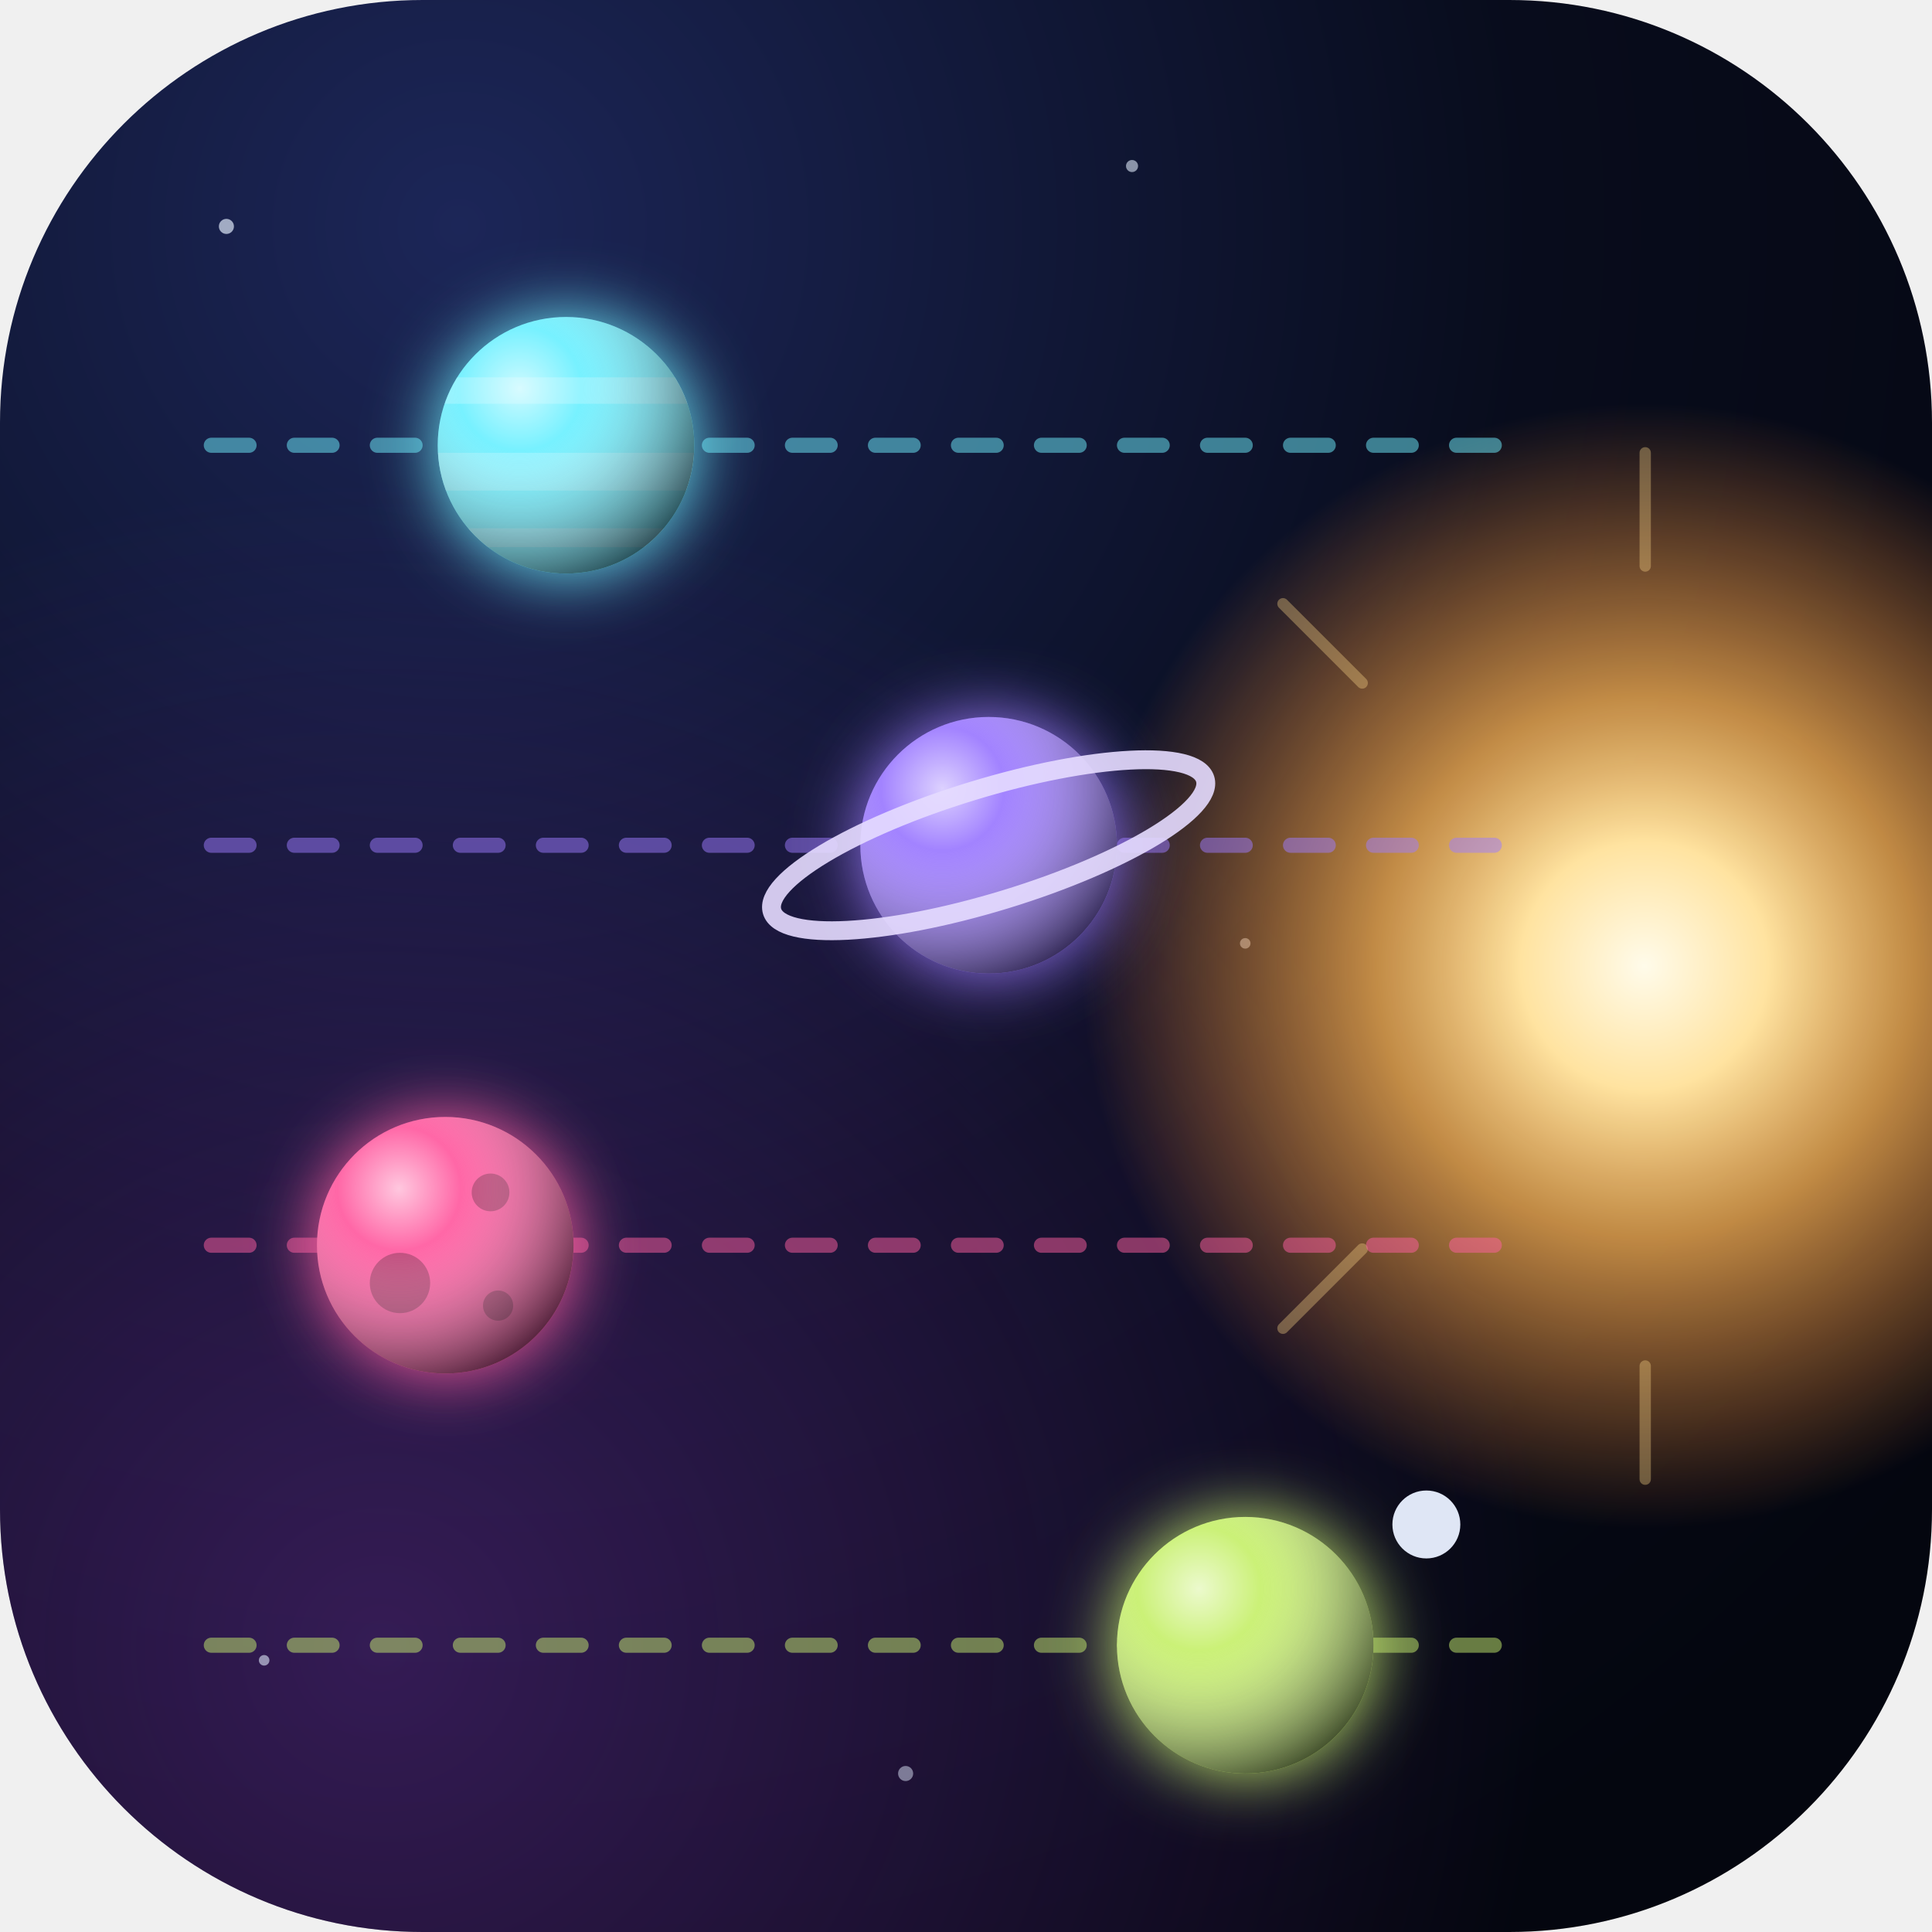
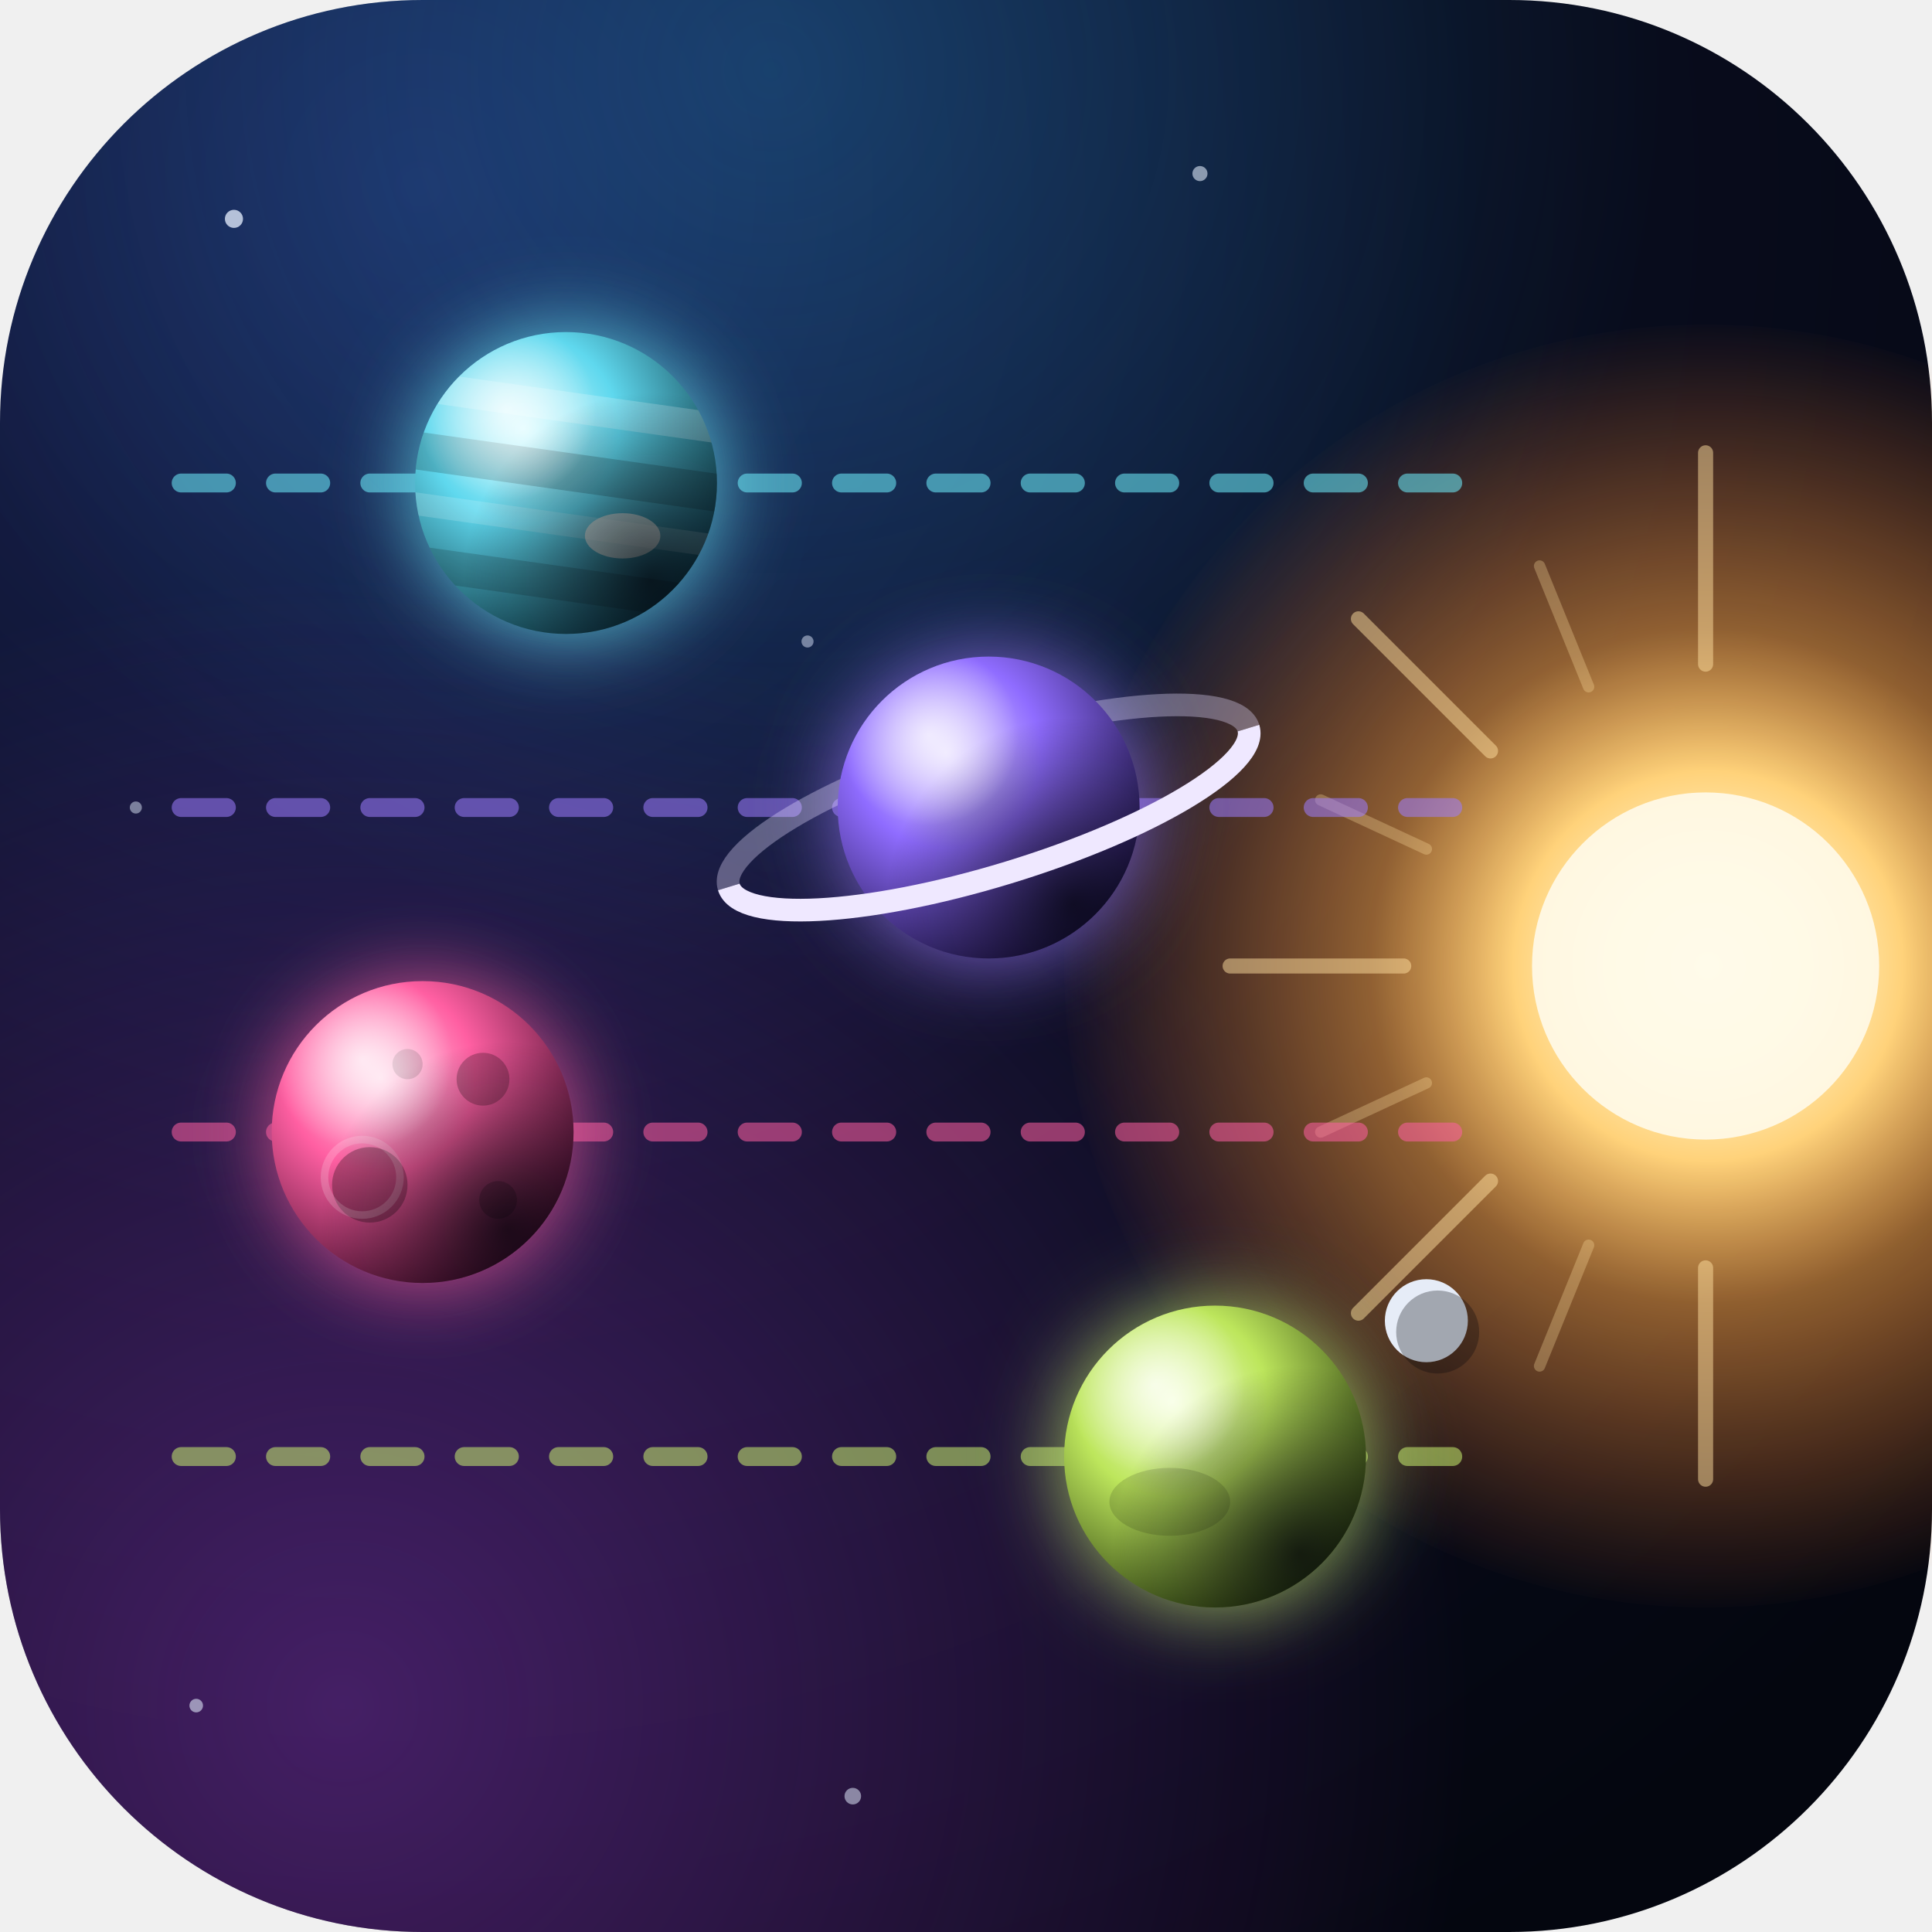
<svg xmlns="http://www.w3.org/2000/svg" viewBox="0 0 512 512" width="512" height="512">
  <defs>
-     <radialGradient id="bg" cx="24%" cy="12%" r="100%">
-       <stop offset="0%" stop-color="#1c2658" />
-       <stop offset="55%" stop-color="#080c1c" />
+     <radialGradient id="bg" cx="22%" cy="10%" r="105%">
+       <stop offset="0%" stop-color="#1d2860" />
+       <stop offset="52%" stop-color="#090d1f" />
      <stop offset="100%" stop-color="#04060f" />
    </radialGradient>
-     <radialGradient id="neb" cx="20%" cy="85%" r="60%">
-       <stop offset="0%" stop-color="#8a3cc8" stop-opacity="0.35" />
-       <stop offset="100%" stop-color="#8a3cc8" stop-opacity="0" />
+     <radialGradient id="neb-a" cx="18%" cy="88%" r="58%">
+       <stop offset="0%" stop-color="#9a3cd0" stop-opacity="0.42" />
+       <stop offset="100%" stop-color="#9a3cd0" stop-opacity="0" />
+     </radialGradient>
+     <radialGradient id="neb-b" cx="40%" cy="4%" r="46%">
+       <stop offset="0%" stop-color="#1f8fc0" stop-opacity="0.30" />
+       <stop offset="100%" stop-color="#1f8fc0" stop-opacity="0" />
    </radialGradient>
    <radialGradient id="sun" cx="50%" cy="50%" r="50%">
      <stop offset="0%" stop-color="#fffbea" />
-       <stop offset="22%" stop-color="#ffe3a0" />
-       <stop offset="48%" stop-color="#ffb554" stop-opacity="0.75" />
-       <stop offset="100%" stop-color="#ff8a32" stop-opacity="0" />
+       <stop offset="16%" stop-color="#fff0c2" />
+       <stop offset="30%" stop-color="#ffd27a" />
+       <stop offset="52%" stop-color="#ffa545" stop-opacity="0.55" />
+       <stop offset="100%" stop-color="#ff7a2a" stop-opacity="0" />
    </radialGradient>
-     <radialGradient id="shade" cx="32%" cy="28%" r="80%">
-       <stop offset="0%" stop-color="#fff" stop-opacity="0.65" />
-       <stop offset="30%" stop-color="#fff" stop-opacity="0.05" />
-       <stop offset="100%" stop-color="#02030a" stop-opacity="0.7" />
+     <radialGradient id="pl-0" cx="36%" cy="32%" r="75%">
+       <stop offset="0%" stop-color="#d4fbff" />
+       <stop offset="42%" stop-color="#5fd8ee" />
+       <stop offset="100%" stop-color="#0f3d4a" />
    </radialGradient>
-     <clipPath id="c1">
-       <circle cx="150" cy="118" r="34" />
+     <radialGradient id="pl-1" cx="36%" cy="32%" r="75%">
+       <stop offset="0%" stop-color="#e3d9ff" />
+       <stop offset="42%" stop-color="#8f6cff" />
+       <stop offset="100%" stop-color="#22174d" />
+     </radialGradient>
+     <radialGradient id="pl-2" cx="36%" cy="32%" r="75%">
+       <stop offset="0%" stop-color="#ffd5e7" />
+       <stop offset="42%" stop-color="#ff5fa2" />
+       <stop offset="100%" stop-color="#4a1030" />
+     </radialGradient>
+     <radialGradient id="pl-3" cx="36%" cy="32%" r="75%">
+       <stop offset="0%" stop-color="#f3ffd4" />
+       <stop offset="42%" stop-color="#bde65c" />
+       <stop offset="100%" stop-color="#2f4210" />
+     </radialGradient>
+     <radialGradient id="gloss" cx="30%" cy="26%" r="30%">
+       <stop offset="0%" stop-color="#fff" stop-opacity="0.7" />
+       <stop offset="100%" stop-color="#fff" stop-opacity="0" />
+     </radialGradient>
+     <radialGradient id="night" cx="78%" cy="82%" r="62%">
+       <stop offset="0%" stop-color="#02030a" stop-opacity="0.75" />
+       <stop offset="100%" stop-color="#02030a" stop-opacity="0" />
+     </radialGradient>
+     <clipPath id="c0">
+       <circle cx="150" cy="128" r="40" />
    </clipPath>
-     <clipPath id="c3">
-       <circle cx="118" cy="330" r="34" />
+     <clipPath id="c2">
+       <circle cx="112" cy="300" r="40" />
    </clipPath>
-     <filter id="glow" x="-60%" y="-60%" width="220%" height="220%">
-       <feGaussianBlur stdDeviation="9" result="b" />
-       <feMerge>
-         <feMergeNode in="b" />
-         <feMergeNode in="SourceGraphic" />
-       </feMerge>
+     <filter id="glow" x="-70%" y="-70%" width="240%" height="240%">
+       <feGaussianBlur stdDeviation="11" />
    </filter>
  </defs>
  <rect width="512" height="512" rx="112" fill="url(#bg)" />
-   <rect width="512" height="512" rx="112" fill="url(#neb)" />
+   <rect width="512" height="512" rx="112" fill="url(#neb-a)" />
+   <rect width="512" height="512" rx="112" fill="url(#neb-b)" />
  <g fill="#dce6f7">
-     <circle cx="60" cy="60" r="2" opacity="0.7" />
-     <circle cx="300" cy="44" r="1.6" opacity="0.6" />
-     <circle cx="240" cy="470" r="2" opacity="0.5" />
-     <circle cx="70" cy="440" r="1.4" opacity="0.6" />
-     <circle cx="330" cy="250" r="1.4" opacity="0.5" />
+     <circle cx="62" cy="58" r="2.4" opacity="0.8" />
+     <circle cx="318" cy="46" r="2" opacity="0.6" />
+     <circle cx="226" cy="476" r="2.2" opacity="0.55" />
+     <circle cx="52" cy="452" r="1.8" opacity="0.6" />
+     <circle cx="214" cy="170" r="1.6" opacity="0.5" />
+     <circle cx="36" cy="214" r="1.6" opacity="0.5" />
  </g>
-   <circle cx="436" cy="256" r="150" fill="url(#sun)" />
-   <g stroke="#ffd98a" stroke-opacity="0.35" stroke-width="3" stroke-linecap="round">
-     <line x1="436" y1="150" x2="436" y2="120" />
-     <line x1="436" y1="362" x2="436" y2="392" />
-     <line x1="361" y1="181" x2="340" y2="160" />
-     <line x1="361" y1="331" x2="340" y2="352" />
+   <circle cx="452" cy="256" r="170" fill="url(#sun)" />
+   <g stroke="#ffe0a0" stroke-linecap="round" stroke-opacity="0.5" stroke-width="4">
+     <line x1="452" y1="176" x2="452" y2="120" />
+     <line x1="452" y1="336" x2="452" y2="392" />
+     <line x1="395" y1="199" x2="360" y2="164" />
+     <line x1="395" y1="313" x2="360" y2="348" />
+     <line x1="372" y1="256" x2="326" y2="256" />
  </g>
-   <g stroke-width="4" stroke-dasharray="10 12" stroke-linecap="round" opacity="0.5">
-     <line x1="56" y1="118" x2="400" y2="118" stroke="#6ff0ff" />
-     <line x1="56" y1="224" x2="400" y2="224" stroke="#9d7bff" />
-     <line x1="56" y1="330" x2="400" y2="330" stroke="#ff5fa2" />
-     <line x1="56" y1="436" x2="400" y2="436" stroke="#c8f06f" />
+   <g stroke="#ffe0a0" stroke-linecap="round" stroke-opacity="0.3" stroke-width="3">
+     <line x1="421" y1="182" x2="408" y2="150" />
+     <line x1="421" y1="330" x2="408" y2="362" />
+     <line x1="378" y1="225" x2="350" y2="212" />
+     <line x1="378" y1="287" x2="350" y2="300" />
  </g>
-   <g filter="url(#glow)">
-     <circle cx="150" cy="118" r="34" fill="#6ff0ff" />
-     <circle cx="262" cy="224" r="34" fill="#9d7bff" />
-     <circle cx="118" cy="330" r="34" fill="#ff5fa2" />
-     <circle cx="330" cy="436" r="34" fill="#c8f06f" />
+   <circle cx="452" cy="256" r="46" fill="#fffbea" opacity="0.9" />
+   <g stroke-width="5" stroke-dasharray="12 13" stroke-linecap="round" opacity="0.55">
+     <line x1="48" y1="128" x2="392" y2="128" stroke="#6ff0ff" />
+     <line x1="48" y1="214" x2="392" y2="214" stroke="#9d7bff" />
+     <line x1="48" y1="300" x2="392" y2="300" stroke="#ff5fa2" />
+     <line x1="48" y1="386" x2="392" y2="386" stroke="#c8f06f" />
  </g>
-   <g clip-path="url(#c1)" fill="#fff" opacity="0.22">
-     <rect x="110" y="100" width="90" height="7" />
-     <rect x="110" y="120" width="90" height="10" />
-     <rect x="110" y="140" width="90" height="5" />
+   <g filter="url(#glow)" opacity="0.8">
+     <circle cx="150" cy="128" r="40" fill="#6ff0ff" />
+     <circle cx="262" cy="214" r="40" fill="#9d7bff" />
+     <circle cx="112" cy="300" r="40" fill="#ff5fa2" />
+     <circle cx="322" cy="386" r="40" fill="#c8f06f" />
  </g>
-   <g clip-path="url(#c3)" fill="#000" opacity="0.25">
-     <circle cx="106" cy="340" r="8" />
-     <circle cx="130" cy="316" r="5" />
-     <circle cx="132" cy="346" r="4" />
+   <circle cx="150" cy="128" r="40" fill="url(#pl-0)" />
+   <g clip-path="url(#c0)">
+     <g transform="rotate(8 150 128)">
+       <rect x="100" y="104" width="100" height="8" fill="#fff" opacity="0.2" />
+       <rect x="100" y="120" width="100" height="10" fill="#000" opacity="0.18" />
+       <rect x="100" y="136" width="100" height="6" fill="#fff" opacity="0.16" />
+       <rect x="100" y="150" width="100" height="9" fill="#000" opacity="0.16" />
+     </g>
+     <ellipse cx="165" cy="142" rx="10" ry="6" fill="#fff4e8" opacity="0.6" />
  </g>
-   <circle cx="150" cy="118" r="34" fill="url(#shade)" />
-   <circle cx="262" cy="224" r="34" fill="url(#shade)" />
-   <circle cx="118" cy="330" r="34" fill="url(#shade)" />
-   <circle cx="330" cy="436" r="34" fill="url(#shade)" />
-   <ellipse cx="262" cy="224" rx="60" ry="15" fill="none" stroke="#e6dcff" stroke-width="5" stroke-opacity="0.9" transform="rotate(-17 262 224)" />
-   <circle cx="378" cy="404" r="9" fill="#dfe6f5" />
+   <g transform="rotate(-17 262 214)">
+     <path d="M 190 214 A 72 18 0 0 1 334 214" fill="none" stroke="#e6dcff" stroke-width="6" stroke-opacity="0.35" />
+   </g>
+   <circle cx="262" cy="214" r="40" fill="url(#pl-1)" />
+   <circle cx="112" cy="300" r="40" fill="url(#pl-2)" />
+   <g clip-path="url(#c2)">
+     <circle cx="98" cy="314" r="10" fill="#000" opacity="0.28" />
+     <circle cx="96" cy="312" r="10" fill="none" stroke="#fff" stroke-opacity="0.18" stroke-width="2" />
+     <circle cx="128" cy="286" r="7" fill="#000" opacity="0.24" />
+     <circle cx="132" cy="318" r="5" fill="#000" opacity="0.22" />
+     <circle cx="108" cy="282" r="4" fill="#000" opacity="0.18" />
+   </g>
+   <circle cx="322" cy="386" r="40" fill="url(#pl-3)" />
+   <ellipse cx="310" cy="398" rx="16" ry="9" fill="#000" opacity="0.14" />
+   <g>
+     <circle cx="150" cy="128" r="40" fill="url(#night)" />
+     <circle cx="262" cy="214" r="40" fill="url(#night)" />
+     <circle cx="112" cy="300" r="40" fill="url(#night)" />
+     <circle cx="322" cy="386" r="40" fill="url(#night)" />
+     <circle cx="150" cy="128" r="40" fill="url(#gloss)" />
+     <circle cx="262" cy="214" r="40" fill="url(#gloss)" />
+     <circle cx="112" cy="300" r="40" fill="url(#gloss)" />
+     <circle cx="322" cy="386" r="40" fill="url(#gloss)" />
+   </g>
+   <g transform="rotate(-17 262 214)">
+     <path d="M 334 214 A 72 18 0 0 1 190 214" fill="none" stroke="#efe8ff" stroke-width="6" />
+   </g>
+   <circle cx="378" cy="350" r="11" fill="#e6ecf7" />
+   <circle cx="381" cy="353" r="11" fill="#02030a" opacity="0.3" />
</svg>
